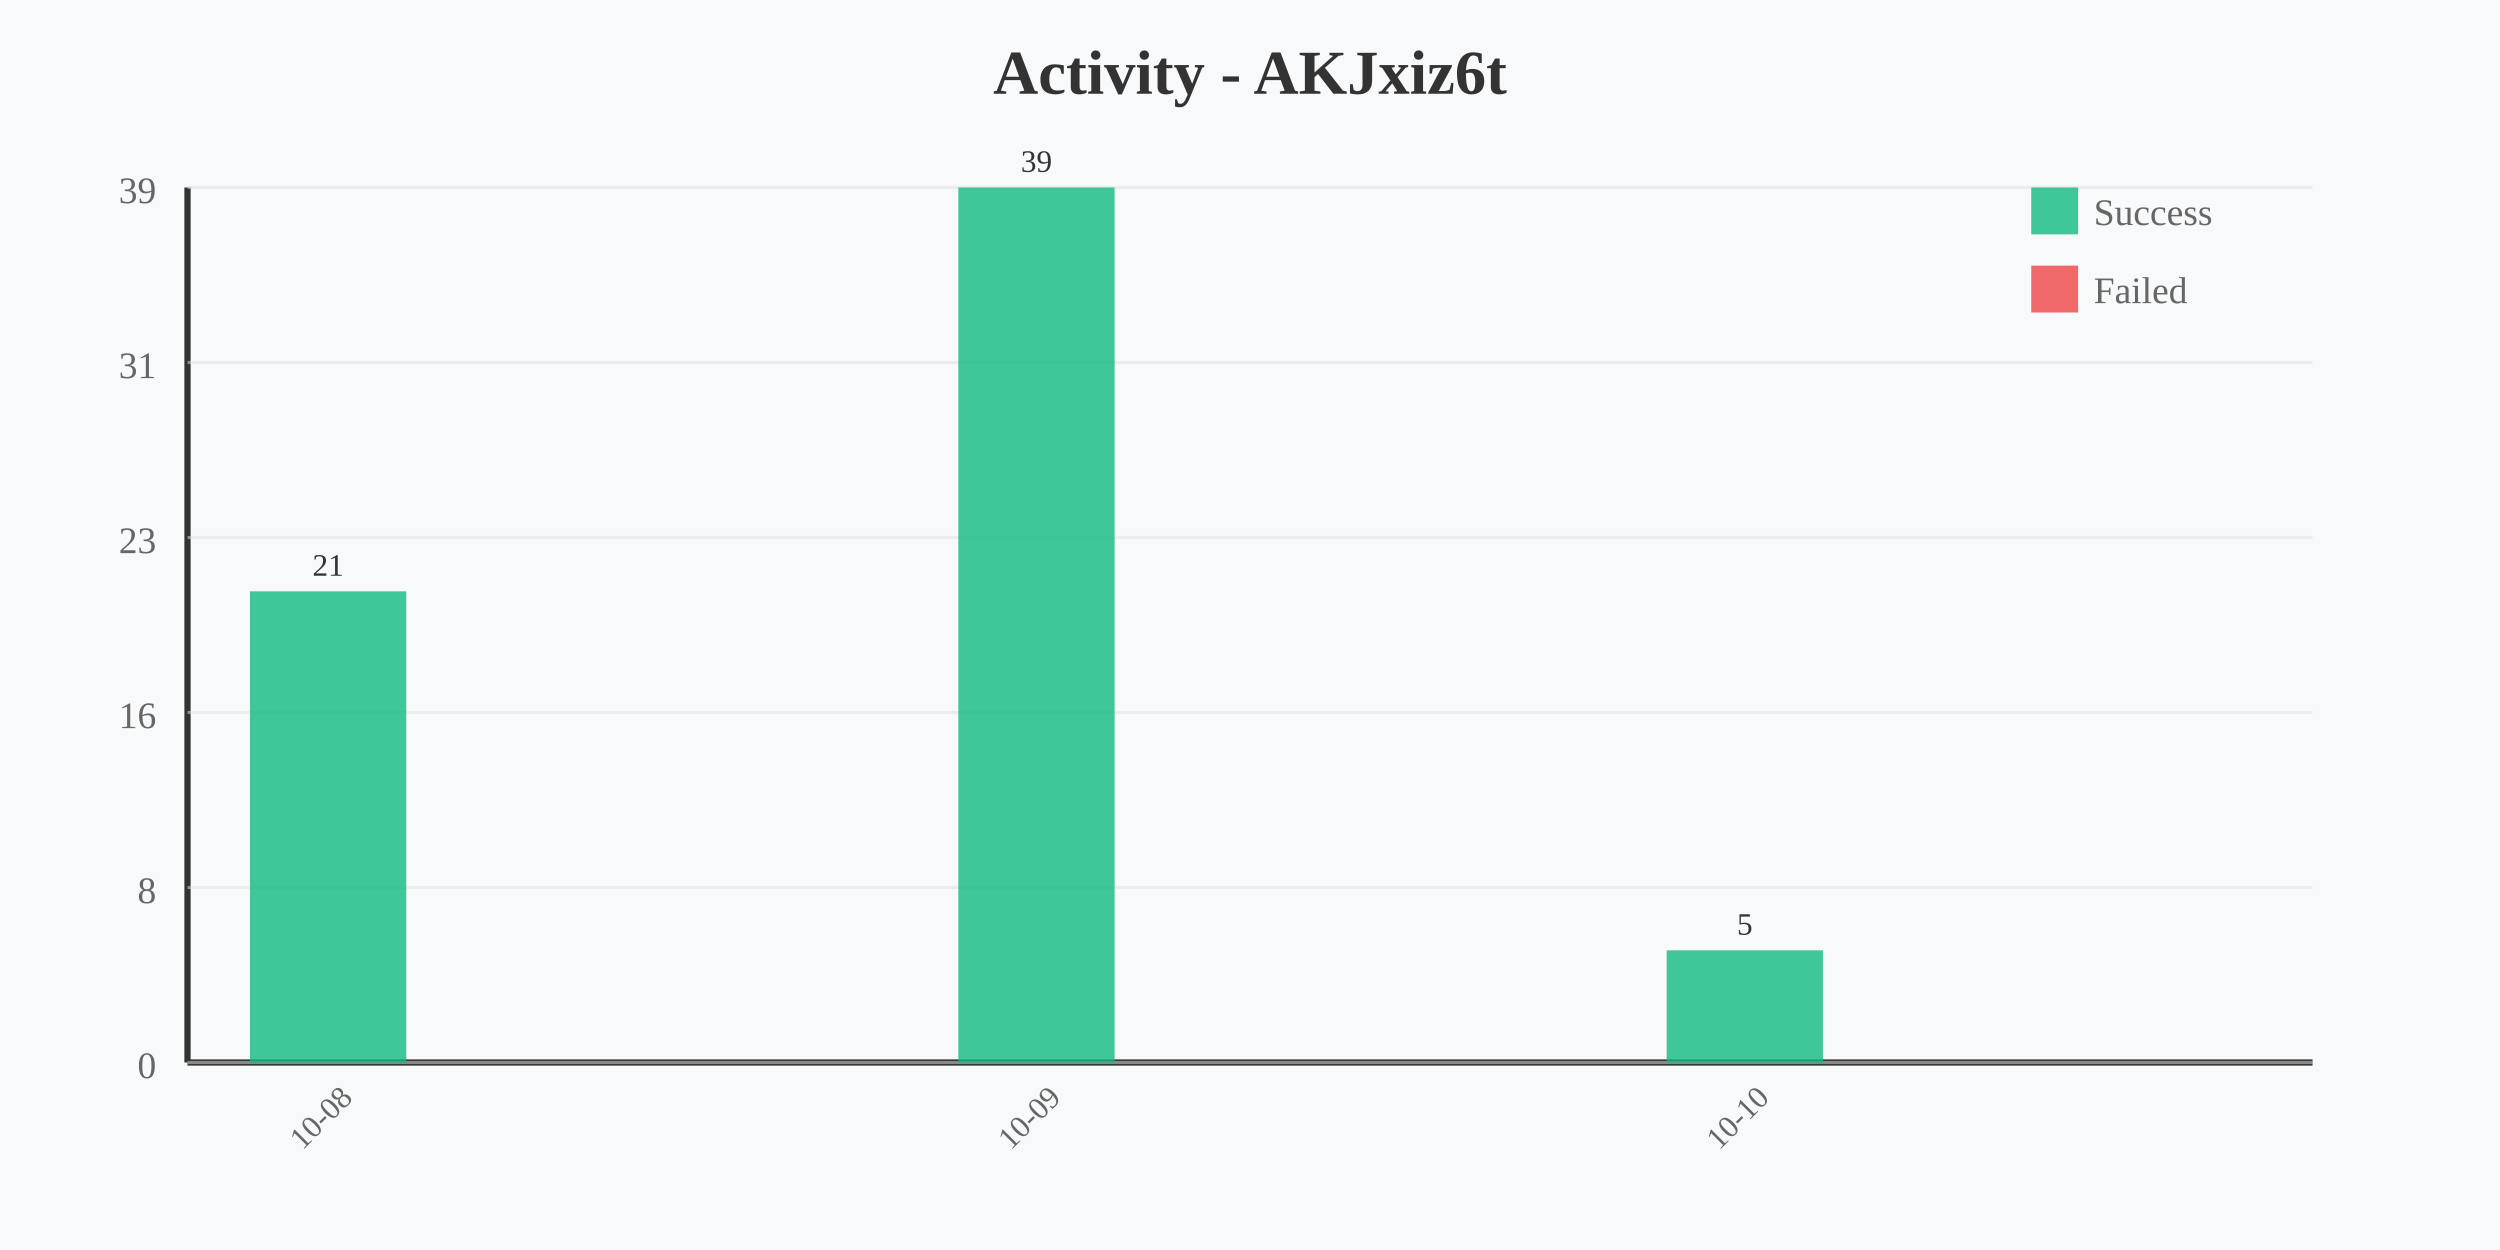
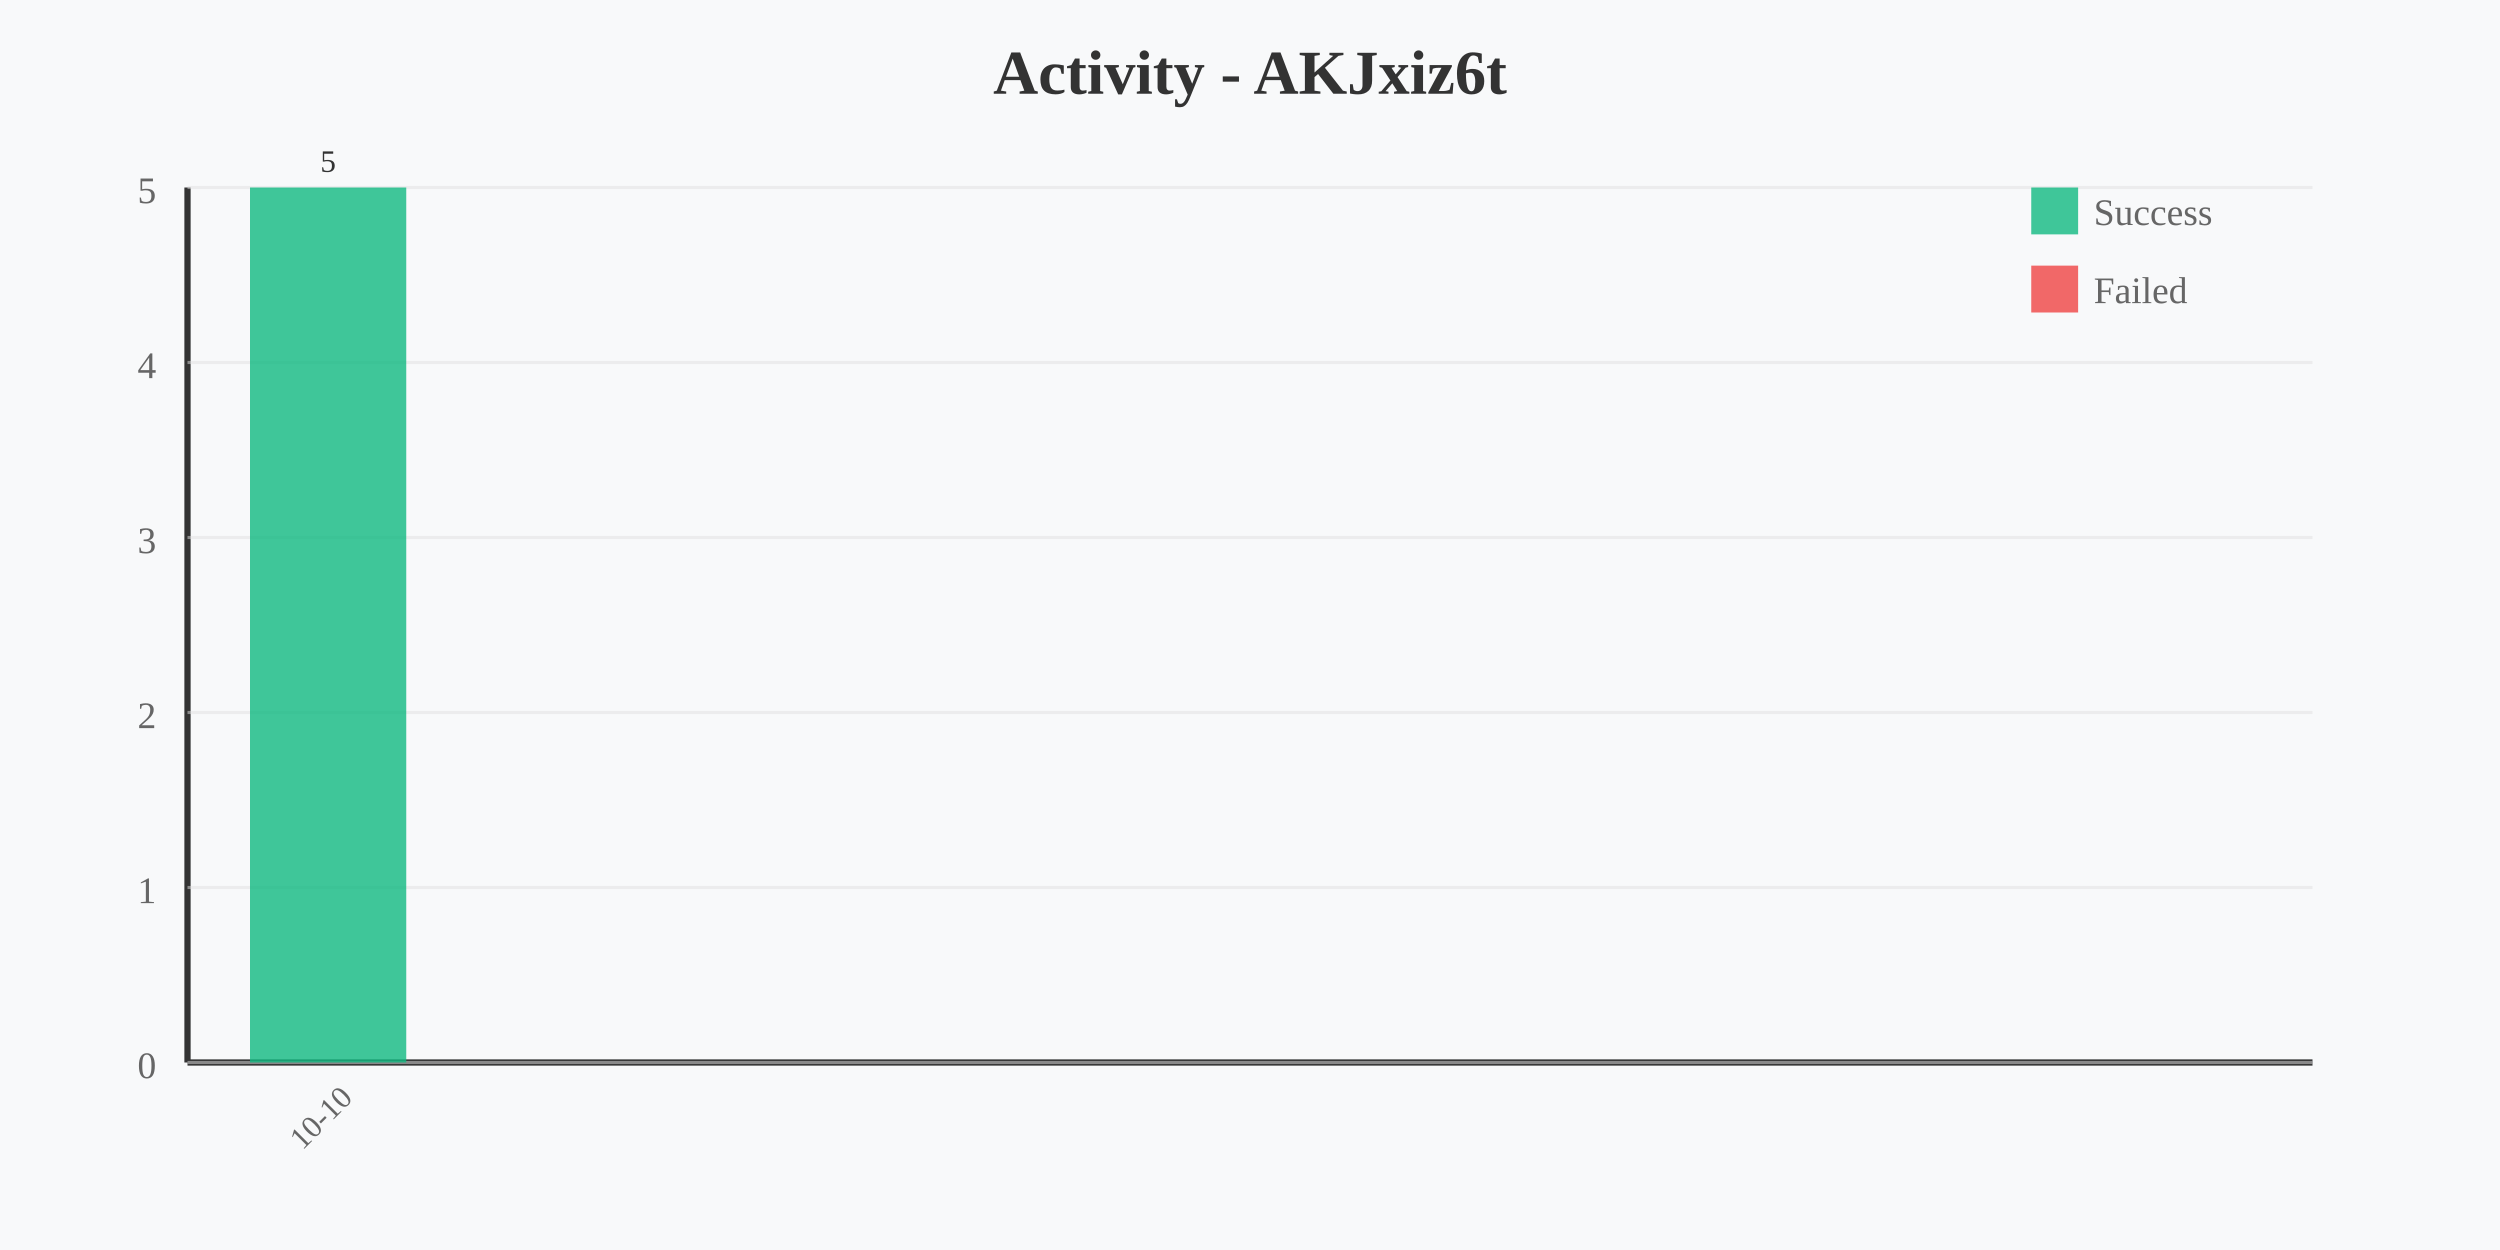
<svg xmlns="http://www.w3.org/2000/svg" width="800" height="400" viewBox="0 0 800 400">
  <rect width="800" height="400" fill="#f8f9fa" />
  <text x="400" y="30" text-anchor="middle" font-size="20" font-weight="bold" fill="#333">Activity - AKJxiz6t</text>
  <line x1="60" y1="60" x2="60" y2="340" stroke="#333" stroke-width="2" />
  <line x1="60" y1="340" x2="740" y2="340" stroke="#333" stroke-width="2" />
-   <text x="50" y="65" text-anchor="end" font-size="12" fill="#666">39</text>
+   <text x="50" y="65" text-anchor="end" font-size="12" fill="#666">5</text>
  <line x1="60" y1="60" x2="740" y2="60" stroke="#e0e0e0" stroke-width="1" opacity="0.5" />
-   <text x="50" y="121" text-anchor="end" font-size="12" fill="#666">31</text>
+   <text x="50" y="121" text-anchor="end" font-size="12" fill="#666">4</text>
  <line x1="60" y1="116" x2="740" y2="116" stroke="#e0e0e0" stroke-width="1" opacity="0.5" />
-   <text x="50" y="177" text-anchor="end" font-size="12" fill="#666">23</text>
+   <text x="50" y="177" text-anchor="end" font-size="12" fill="#666">3</text>
  <line x1="60" y1="172" x2="740" y2="172" stroke="#e0e0e0" stroke-width="1" opacity="0.5" />
-   <text x="50" y="233" text-anchor="end" font-size="12" fill="#666">16</text>
+   <text x="50" y="233" text-anchor="end" font-size="12" fill="#666">2</text>
  <line x1="60" y1="228" x2="740" y2="228" stroke="#e0e0e0" stroke-width="1" opacity="0.5" />
-   <text x="50" y="289" text-anchor="end" font-size="12" fill="#666">8</text>
+   <text x="50" y="289" text-anchor="end" font-size="12" fill="#666">1</text>
  <line x1="60" y1="284" x2="740" y2="284" stroke="#e0e0e0" stroke-width="1" opacity="0.5" />
  <text x="50" y="345" text-anchor="end" font-size="12" fill="#666">0</text>
  <line x1="60" y1="340" x2="740" y2="340" stroke="#e0e0e0" stroke-width="1" opacity="0.5" />
-   <rect x="80" y="189.231" width="50" height="150.769" fill="#10b981" opacity="0.8" />
-   <text x="105" y="360" text-anchor="middle" font-size="10" fill="#666" transform="rotate(-45 105 360)">10-08</text>
-   <text x="105" y="184.231" text-anchor="middle" font-size="10" fill="#333">21</text>
-   <rect x="306.667" y="60" width="50" height="280" fill="#10b981" opacity="0.8" />
-   <text x="331.667" y="360" text-anchor="middle" font-size="10" fill="#666" transform="rotate(-45 331.6667 360)">10-09</text>
-   <text x="331.667" y="55" text-anchor="middle" font-size="10" fill="#333">39</text>
-   <rect x="533.333" y="304.103" width="50" height="35.897" fill="#10b981" opacity="0.8" />
-   <text x="558.333" y="360" text-anchor="middle" font-size="10" fill="#666" transform="rotate(-45 558.3333 360)">10-10</text>
-   <text x="558.333" y="299.103" text-anchor="middle" font-size="10" fill="#333">5</text>
+   <rect x="80" y="60" width="50" height="280" fill="#10b981" opacity="0.8" />
+   <text x="105" y="360" text-anchor="middle" font-size="10" fill="#666" transform="rotate(-45 105 360)">10-10</text>
+   <text x="105" y="55" text-anchor="middle" font-size="10" fill="#333">5</text>
  <rect x="650" y="60" width="15" height="15" fill="#10b981" opacity="0.8" />
  <text x="670" y="72" font-size="12" fill="#666">Success</text>
  <rect x="650" y="85" width="15" height="15" fill="#ef4444" opacity="0.8" />
  <text x="670" y="97" font-size="12" fill="#666">Failed</text>
</svg>
